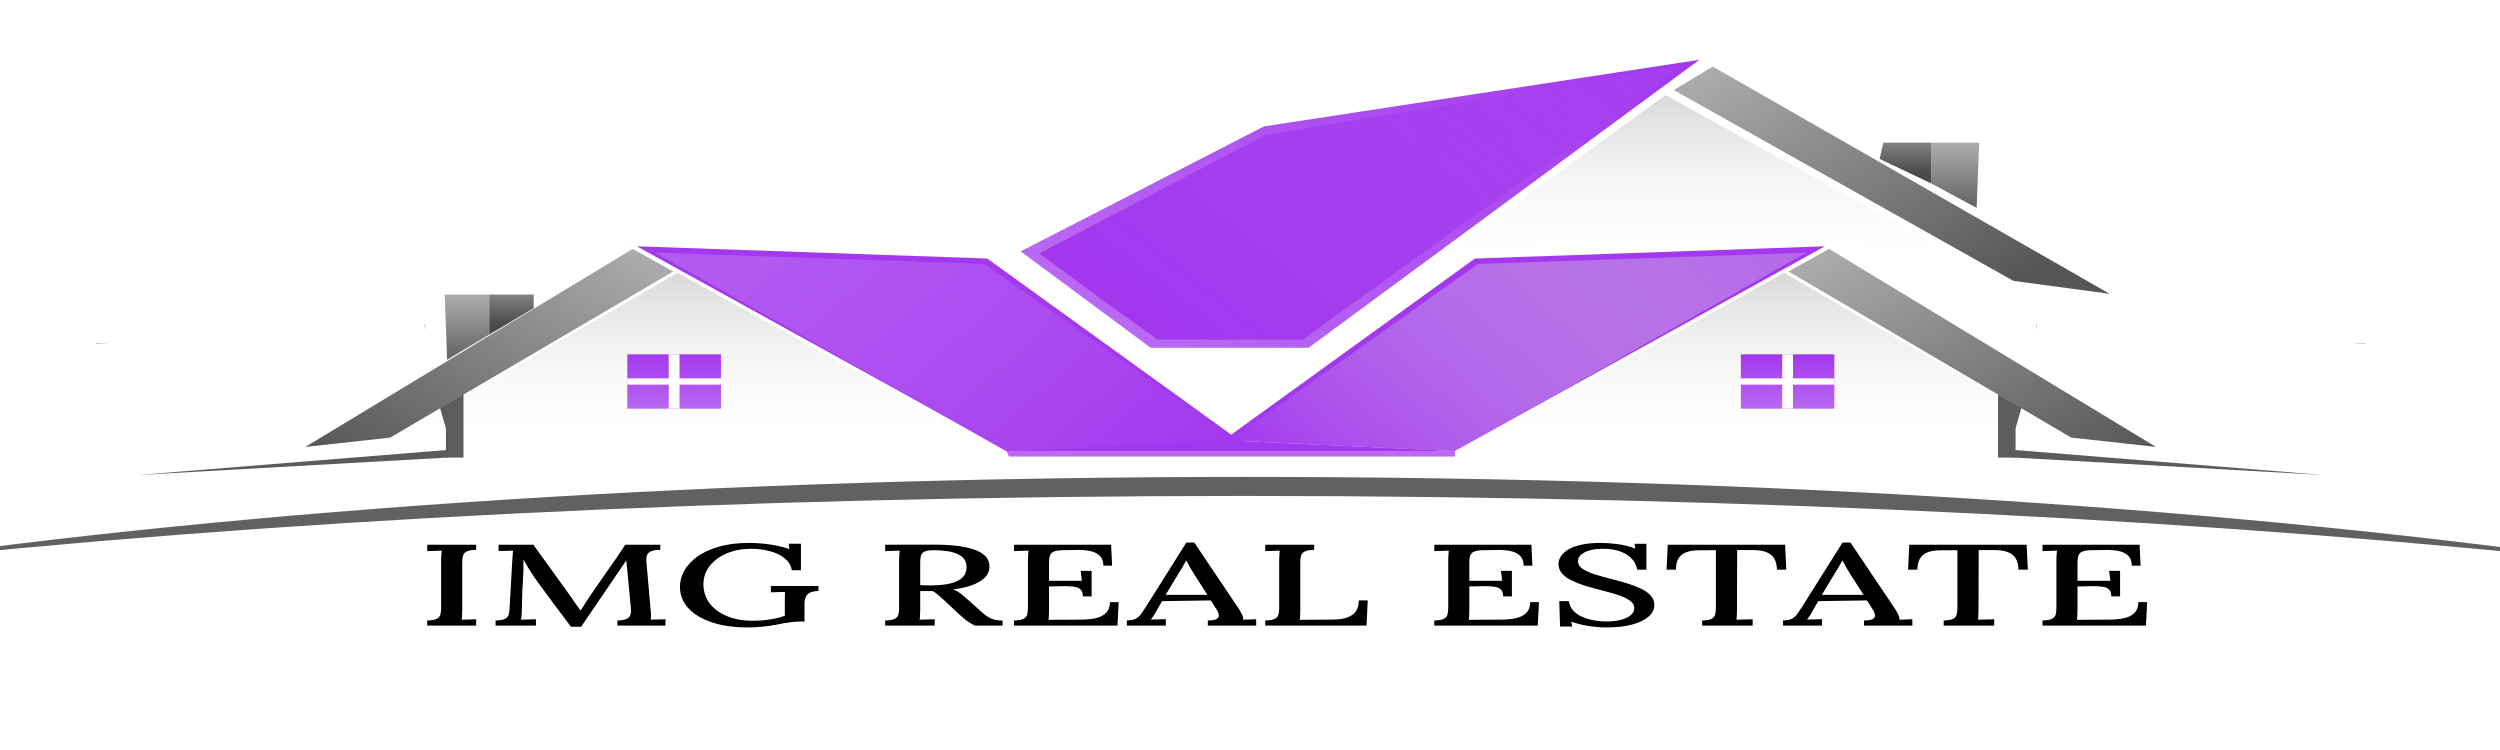
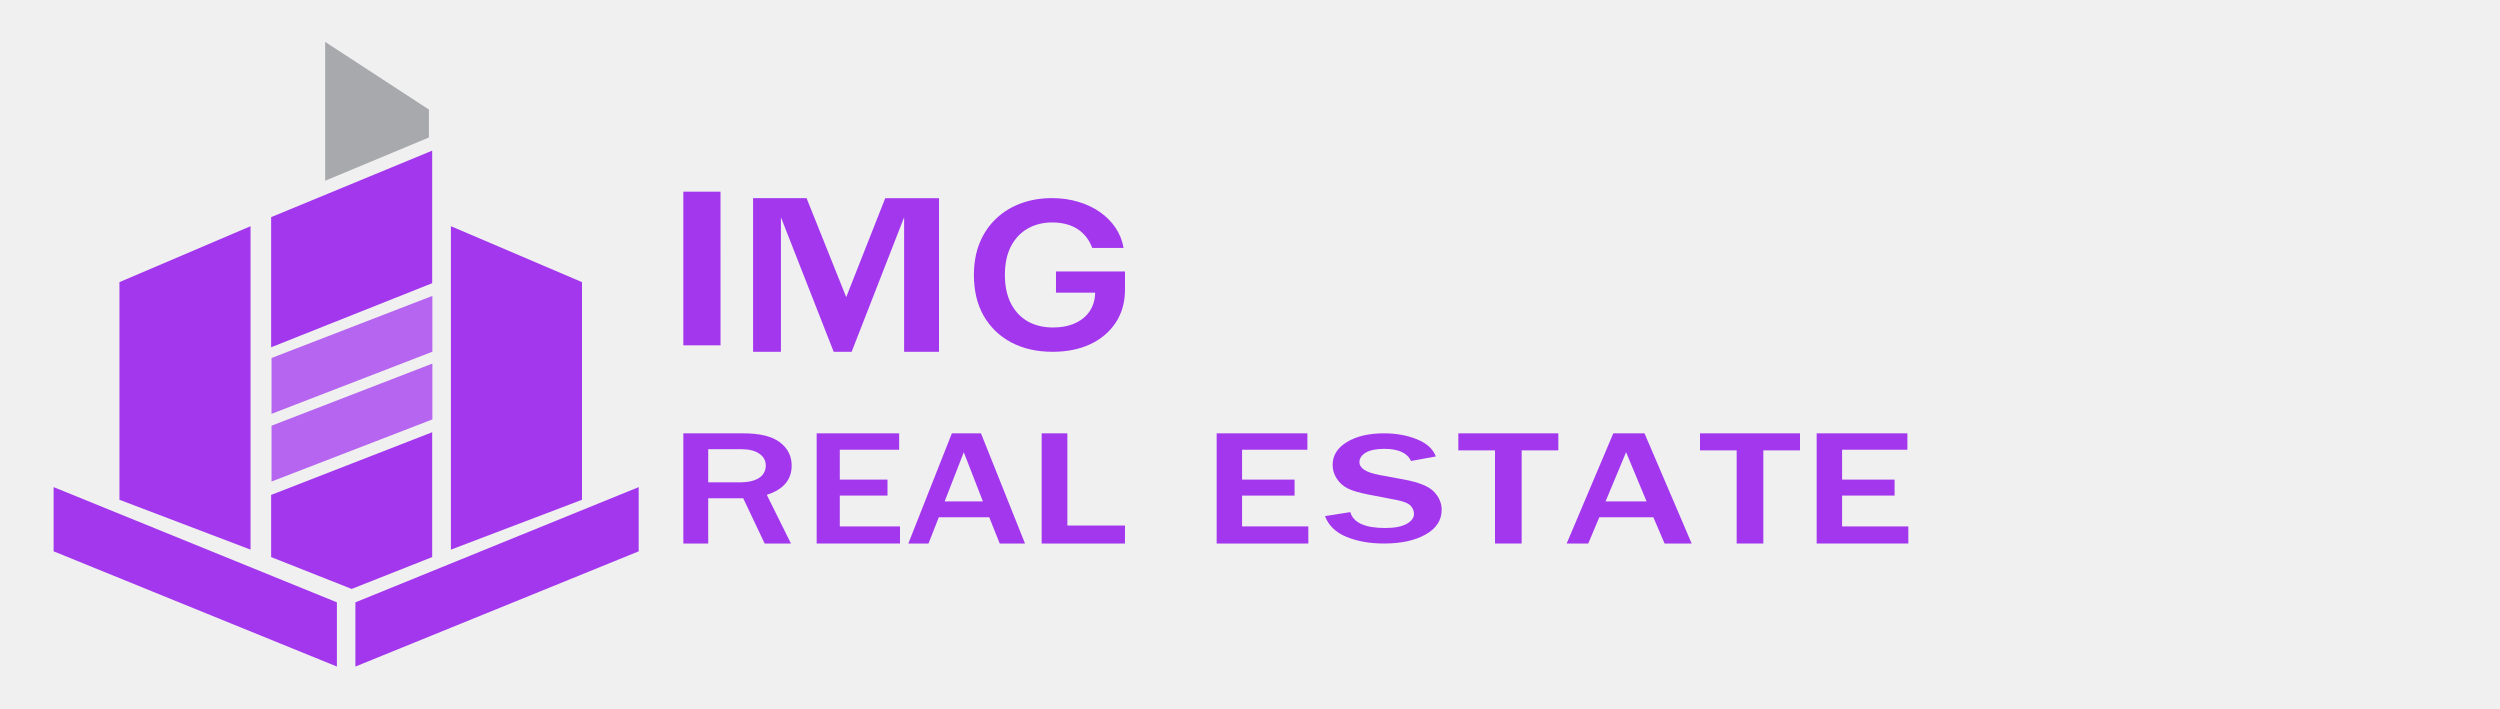
- <svg xmlns="http://www.w3.org/2000/svg" width="300" height="90" viewBox="0 0 300 90" fill="none">
-   <mask id="mask0_103_501" style="mask-type:luminance" maskUnits="userSpaceOnUse" x="0" y="0" width="300" height="90">
-     <path d="M300 0H0V90H300V0Z" fill="white" />
-   </mask>
-   <g mask="url(#mask0_103_501)">
-     <path d="M300 0H0V90H300V0Z" fill="white" />
-     <path d="M76.419 29.555L118.473 31.023L148.68 52.828L120.921 54.133L76.419 29.555Z" fill="#A338EF" />
-     <path d="M78.656 30.319L118.118 31.676L148.509 52.975L120.787 54.176L78.656 30.319Z" fill="url(#paint0_linear_103_501)" />
-     <path d="M81.32 32.736L119.944 54.094L46.629 52.871L81.32 32.736Z" fill="url(#paint1_linear_103_501)" />
-     <path d="M199.859 11.413L238.483 32.772L221.207 29.022H204.775L174.578 29.756L199.859 11.413Z" fill="url(#paint2_linear_103_501)" />
-     <path d="M86.515 42.518H75.279V49.04H86.515V42.518Z" fill="url(#paint3_linear_103_501)" />
-     <path d="M81.544 42.518H80.248V49.04H81.544V42.518Z" fill="white" />
-     <path d="M75.279 45.403V46.155H86.515V45.403H75.279Z" fill="white" />
-     <path d="M75.924 29.867L80.788 32.576L46.826 52.511L36.639 53.632L75.924 29.867Z" fill="url(#paint4_linear_103_501)" />
-     <path d="M200.842 10.801L205.53 7.989L253.156 35.256L241.615 33.706L200.842 10.801Z" fill="url(#paint5_linear_103_501)" />
-     <path d="M52.809 48.959L55.618 47.328V54.91H53.511V51.404L52.809 48.959Z" fill="#5C5C5E" />
-     <path d="M53.369 35.344H58.706V40.154L53.65 43.17L53.369 35.344Z" fill="url(#paint6_linear_103_501)" />
-     <path d="M58.707 35.344H64.044V36.975L58.707 40.154V35.344Z" fill="url(#paint7_linear_103_501)" />
-     <path d="M237.5 17.12H231.742V22.011L237.197 24.946L237.5 17.12Z" fill="url(#paint8_linear_103_501)" />
-     <path d="M231.742 17.12H225.984L225.562 19.076L231.742 22.011V17.12Z" fill="url(#paint9_linear_103_501)" />
-     <path fill-rule="evenodd" clip-rule="evenodd" d="M16.471 57.005L53.751 54.904L53.594 53.999L16.471 57.005ZM51.116 39.684L50.984 38.925L50.934 38.928L51.116 39.684ZM13.391 41.121L11.516 41.231L11.523 41.273L13.391 41.121Z" fill="#5A5B5D" />
-     <path d="M218.987 29.555L176.984 31.023L146.815 52.828L174.539 54.132L218.987 29.555Z" fill="#A338EF" />
-     <path d="M216.753 30.319L177.34 31.676L146.488 53.641L174.674 54.176L216.753 30.319Z" fill="url(#paint10_linear_103_501)" />
-     <path d="M214.092 32.736L175.516 54.094L248.74 52.871L214.092 32.736Z" fill="url(#paint11_linear_103_501)" />
-     <path d="M208.901 42.518H220.123V49.04H208.901V42.518Z" fill="url(#paint12_linear_103_501)" />
-     <path d="M213.865 42.518H215.16V49.04H213.865V42.518Z" fill="white" />
-     <path d="M220.123 45.403V46.155H208.901V45.403H220.123Z" fill="white" />
-     <path d="M219.482 29.867L214.624 32.576L248.545 52.511L258.718 53.632L219.482 29.867Z" fill="url(#paint13_linear_103_501)" />
-     <path d="M242.568 48.958L239.763 47.328V54.91H241.867V51.404L242.568 48.958Z" fill="#5C5C5E" />
-     <path fill-rule="evenodd" clip-rule="evenodd" d="M278.86 57.005L241.625 54.904L241.782 53.999L278.86 57.005ZM244.257 39.688L244.389 38.925L244.439 38.928L244.257 39.688ZM281.936 41.121L283.809 41.231L283.801 41.272L281.936 41.121Z" fill="#5A5B5D" />
-     <path d="M122.473 30.163L151.686 15.163L203.933 7.174L157.023 41.739H138.088L122.473 30.163Z" fill="url(#paint14_linear_103_501)" />
-     <path d="M120.787 54.13H174.579L174.62 54.783H121.068L120.787 54.13Z" fill="#B969F2" />
-     <path d="M121.068 54.13L146.96 52.826L174.58 54.13H174.439H121.068Z" fill="#A238EE" />
-     <path d="M57.139 65.98C56.63 65.99 56.256 66.055 56.017 66.174C55.778 66.285 55.627 66.452 55.563 66.673C55.499 66.886 55.468 67.168 55.468 67.519V73.215C55.468 73.464 55.46 73.69 55.444 73.894C55.444 74.088 55.428 74.245 55.396 74.365C55.667 74.347 55.961 74.338 56.279 74.338C56.614 74.328 56.9 74.319 57.139 74.31V75.072H51.265V74.462C51.791 74.444 52.165 74.379 52.388 74.268C52.626 74.157 52.778 73.991 52.841 73.769C52.905 73.547 52.937 73.265 52.937 72.924V67.159C52.937 66.955 52.945 66.761 52.961 66.576C52.977 66.383 52.992 66.216 53.008 66.077C52.738 66.087 52.443 66.096 52.125 66.105C51.807 66.115 51.52 66.124 51.265 66.133V65.371H57.139V65.98ZM68.518 75.21C67.865 74.342 67.212 73.473 66.56 72.605C65.907 71.737 65.263 70.864 64.626 69.985C64.435 69.727 64.236 69.445 64.029 69.14C63.822 68.836 63.615 68.512 63.408 68.17C63.201 67.829 63.002 67.482 62.811 67.131C62.811 67.371 62.811 67.602 62.811 67.824C62.811 68.046 62.811 68.258 62.811 68.461C62.795 68.747 62.779 69.085 62.763 69.473C62.748 69.852 62.724 70.254 62.692 70.678C62.676 71.103 62.66 71.529 62.644 71.954C62.644 72.369 62.636 72.772 62.62 73.159C62.62 73.381 62.612 73.598 62.596 73.811C62.58 74.023 62.556 74.208 62.525 74.365C62.811 74.347 63.114 74.338 63.432 74.338C63.766 74.328 64.061 74.319 64.315 74.31V75.072H59.468V74.462C59.914 74.453 60.256 74.402 60.495 74.31C60.734 74.217 60.893 74.079 60.973 73.894C61.068 73.709 61.124 73.483 61.14 73.215L61.474 67.228C61.49 67.025 61.506 66.822 61.522 66.618C61.538 66.415 61.554 66.235 61.57 66.077C61.283 66.087 60.981 66.096 60.662 66.105C60.344 66.105 60.065 66.11 59.827 66.119V65.371H64.005L67.945 70.831C68.136 71.081 68.327 71.348 68.518 71.635C68.709 71.912 68.9 72.189 69.091 72.466C69.298 72.734 69.481 72.989 69.64 73.229H69.688C69.863 72.951 70.062 72.647 70.284 72.314C70.507 71.981 70.698 71.686 70.858 71.427C71.542 70.429 72.234 69.431 72.935 68.433C73.651 67.436 74.351 66.415 75.036 65.371H79.238V65.98C78.856 65.98 78.53 66.022 78.259 66.105C78.004 66.179 77.814 66.318 77.686 66.521C77.575 66.725 77.535 67.015 77.567 67.394L78.092 73.367C78.124 73.552 78.132 73.732 78.116 73.907C78.116 74.083 78.108 74.231 78.092 74.351C78.379 74.342 78.681 74.338 78.999 74.338C79.334 74.328 79.62 74.319 79.859 74.31V75.072H74.081V74.462C74.543 74.453 74.893 74.397 75.131 74.296C75.386 74.194 75.553 74.037 75.633 73.824C75.712 73.603 75.736 73.317 75.704 72.965L75.322 68.933C75.306 68.794 75.291 68.632 75.275 68.447C75.259 68.253 75.235 68.055 75.203 67.851C75.187 67.639 75.171 67.436 75.155 67.242C75.108 67.306 75.06 67.376 75.012 67.45C74.964 67.514 74.916 67.588 74.869 67.671L69.735 75.21H68.518ZM89.713 75.293C88.089 75.293 86.665 75.09 85.439 74.684C84.213 74.277 83.266 73.709 82.598 72.979C81.929 72.24 81.595 71.381 81.595 70.402C81.595 69.755 81.762 69.122 82.096 68.503C82.447 67.884 82.964 67.32 83.648 66.812C84.349 66.304 85.216 65.902 86.251 65.607C87.302 65.301 88.519 65.149 89.904 65.149C90.429 65.149 90.978 65.177 91.552 65.232C92.124 65.287 92.682 65.371 93.223 65.482C93.78 65.593 94.281 65.726 94.727 65.883L94.632 65.246H96.112V68.433H95.014C94.934 67.879 94.663 67.412 94.202 67.034C93.756 66.646 93.175 66.355 92.459 66.161C91.758 65.957 90.978 65.856 90.119 65.856C89.275 65.856 88.503 65.966 87.803 66.188C87.118 66.401 86.522 66.701 86.012 67.089C85.503 67.468 85.105 67.916 84.818 68.433C84.548 68.951 84.412 69.505 84.412 70.096C84.412 70.947 84.651 71.704 85.129 72.369C85.622 73.025 86.315 73.543 87.206 73.921C88.097 74.3 89.14 74.49 90.334 74.49C90.716 74.49 91.13 74.471 91.575 74.434C92.037 74.388 92.491 74.324 92.936 74.241C93.398 74.148 93.812 74.032 94.178 73.894V72.341C94.178 72.111 94.178 71.885 94.178 71.663C94.194 71.432 94.202 71.219 94.202 71.025C93.947 71.034 93.661 71.043 93.342 71.053C93.024 71.062 92.745 71.071 92.507 71.081V70.318H98.213V70.928C97.831 70.928 97.521 70.979 97.282 71.081C97.059 71.182 96.892 71.312 96.78 71.468C96.685 71.616 96.621 71.778 96.589 71.954C96.558 72.12 96.542 72.277 96.542 72.425V74.587H95.921C95.587 74.587 95.197 74.619 94.751 74.684C94.305 74.739 93.804 74.827 93.247 74.947C92.753 75.049 92.188 75.132 91.552 75.197C90.915 75.261 90.302 75.293 89.713 75.293ZM106.223 75.072V74.462C106.748 74.444 107.122 74.379 107.345 74.268C107.584 74.157 107.735 73.991 107.799 73.769C107.863 73.547 107.894 73.265 107.894 72.924V67.159C107.894 66.955 107.902 66.761 107.918 66.576C107.934 66.383 107.95 66.216 107.966 66.077C107.696 66.087 107.401 66.096 107.083 66.105C106.764 66.115 106.478 66.124 106.223 66.133V65.371C107.194 65.362 108.173 65.357 109.16 65.357C110.147 65.348 111.142 65.348 112.144 65.357C113.641 65.357 114.874 65.459 115.845 65.662C116.816 65.856 117.541 66.147 118.018 66.535C118.512 66.923 118.75 67.412 118.734 68.004C118.75 68.374 118.623 68.743 118.352 69.112C118.082 69.473 117.628 69.796 116.991 70.083C116.355 70.369 115.479 70.586 114.365 70.734C114.683 70.845 114.97 70.997 115.225 71.192C115.479 71.385 115.742 71.603 116.012 71.843L117.469 73.145C117.771 73.423 118.05 73.658 118.305 73.852C118.559 74.046 118.846 74.199 119.164 74.31C119.483 74.411 119.865 74.462 120.31 74.462V75.072H116.991C116.578 74.869 116.219 74.651 115.917 74.421C115.63 74.18 115.32 73.912 114.986 73.617L113.338 72.064C113.131 71.88 112.909 71.681 112.67 71.468C112.447 71.256 112.2 71.076 111.93 70.928C111.675 70.928 111.42 70.928 111.166 70.928C110.927 70.928 110.68 70.928 110.425 70.928V73.215C110.425 73.464 110.417 73.69 110.402 73.894C110.402 74.088 110.386 74.245 110.354 74.365C110.545 74.356 110.744 74.351 110.951 74.351C111.174 74.342 111.388 74.333 111.595 74.324C111.818 74.314 112.009 74.31 112.168 74.31V75.072H106.223ZM111.81 70.249C112.686 70.24 113.434 70.161 114.055 70.013C114.675 69.856 115.153 69.621 115.487 69.307C115.821 68.983 115.989 68.567 115.989 68.059C115.989 67.68 115.893 67.362 115.702 67.103C115.511 66.844 115.24 66.636 114.89 66.48C114.54 66.313 114.118 66.198 113.625 66.133C113.147 66.059 112.63 66.022 112.073 66.022C111.564 66.022 111.189 66.077 110.951 66.188C110.728 66.299 110.585 66.461 110.521 66.673C110.457 66.886 110.425 67.159 110.425 67.491V70.207C110.664 70.216 110.887 70.23 111.094 70.249C111.317 70.258 111.556 70.258 111.81 70.249ZM129.943 71.565C129.943 71.168 129.84 70.882 129.633 70.706C129.442 70.531 129.148 70.425 128.75 70.388C128.352 70.341 127.858 70.327 127.269 70.346L125.884 70.374V73.256C125.884 73.506 125.876 73.728 125.861 73.921C125.861 74.106 125.845 74.259 125.813 74.379L129.92 74.351C130.54 74.342 131.097 74.277 131.591 74.157C132.084 74.028 132.474 73.811 132.761 73.506C133.047 73.201 133.191 72.785 133.191 72.258H134.241L134.098 75.072H121.682V74.462C122.207 74.444 122.582 74.379 122.804 74.268C123.043 74.157 123.194 73.991 123.258 73.769C123.322 73.547 123.354 73.265 123.354 72.924V67.159C123.354 66.955 123.361 66.761 123.377 66.576C123.393 66.383 123.409 66.216 123.425 66.077C123.155 66.087 122.86 66.096 122.542 66.105C122.223 66.115 121.937 66.124 121.682 66.133V65.371H133.334L133.453 67.879H132.403C132.403 67.353 132.251 66.951 131.949 66.673C131.663 66.396 131.281 66.211 130.803 66.119C130.341 66.027 129.84 65.985 129.299 65.994L127.627 66.022C127.134 66.022 126.76 66.073 126.505 66.174C126.251 66.267 126.083 66.424 126.004 66.646C125.924 66.858 125.884 67.149 125.884 67.519V69.695H129.824L129.681 68.503H130.994V71.565H129.943ZM135.221 75.072V74.448C135.699 74.448 136.065 74.374 136.32 74.227C136.574 74.079 136.789 73.88 136.964 73.63C137.139 73.372 137.33 73.085 137.537 72.772L142.36 65.107H143.315L148.544 72.882C148.672 73.058 148.815 73.298 148.974 73.603C149.133 73.899 149.205 74.152 149.189 74.365C149.46 74.347 149.722 74.338 149.977 74.338C150.247 74.328 150.502 74.319 150.741 74.31V75.072H144.939V74.462C145.496 74.453 145.862 74.383 146.037 74.254C146.228 74.116 146.3 73.949 146.252 73.755C146.22 73.561 146.141 73.367 146.013 73.173L145.297 72.051L139.447 72.134L138.755 73.34C138.659 73.524 138.556 73.7 138.445 73.866C138.333 74.032 138.222 74.194 138.11 74.351C138.397 74.333 138.699 74.324 139.018 74.324C139.352 74.314 139.646 74.305 139.901 74.296V75.072H135.221ZM139.877 71.385H144.891L143.387 69.043C143.196 68.739 143.013 68.438 142.838 68.142C142.663 67.838 142.504 67.546 142.36 67.269H142.336C142.209 67.501 142.066 67.754 141.907 68.032C141.747 68.308 141.564 68.609 141.357 68.933L139.877 71.385ZM151.831 75.072V74.462C152.356 74.444 152.73 74.379 152.953 74.268C153.192 74.157 153.343 73.991 153.407 73.769C153.47 73.547 153.502 73.265 153.502 72.924V67.159C153.502 66.955 153.51 66.761 153.526 66.576C153.542 66.383 153.558 66.216 153.574 66.077C153.303 66.087 153.009 66.096 152.69 66.105C152.372 66.115 152.085 66.124 151.831 66.133V65.371H157.704V65.98C157.195 65.99 156.821 66.055 156.582 66.174C156.343 66.285 156.192 66.452 156.129 66.673C156.065 66.886 156.033 67.168 156.033 67.519V73.256C156.033 73.506 156.025 73.728 156.009 73.921C156.009 74.106 155.993 74.259 155.961 74.379L159.997 74.351C160.983 74.342 161.74 74.157 162.265 73.796C162.79 73.427 163.053 72.845 163.053 72.051H164.127L163.984 75.072H151.831ZM180.378 71.565C180.378 71.168 180.274 70.882 180.067 70.706C179.876 70.531 179.582 70.425 179.184 70.388C178.786 70.341 178.292 70.327 177.704 70.346L176.319 70.374V73.256C176.319 73.506 176.311 73.728 176.295 73.921C176.295 74.106 176.279 74.259 176.247 74.379L180.354 74.351C180.975 74.342 181.532 74.277 182.025 74.157C182.519 74.028 182.909 73.811 183.195 73.506C183.482 73.201 183.625 72.785 183.625 72.258H184.675L184.532 75.072H172.116V74.462C172.642 74.444 173.016 74.379 173.239 74.268C173.477 74.157 173.629 73.991 173.692 73.769C173.756 73.547 173.788 73.265 173.788 72.924V67.159C173.788 66.955 173.796 66.761 173.812 66.576C173.828 66.383 173.843 66.216 173.859 66.077C173.589 66.087 173.294 66.096 172.976 66.105C172.658 66.115 172.371 66.124 172.116 66.133V65.371H183.768L183.887 67.879H182.837C182.837 67.353 182.686 66.951 182.383 66.673C182.097 66.396 181.715 66.211 181.237 66.119C180.776 66.027 180.274 65.985 179.733 65.994L178.062 66.022C177.568 66.022 177.194 66.073 176.939 66.174C176.685 66.267 176.518 66.424 176.438 66.646C176.358 66.858 176.319 67.149 176.319 67.519V69.695H180.258L180.115 68.503H181.428V71.565H180.378ZM196.471 68.364C196.392 67.893 196.185 67.468 195.851 67.089C195.516 66.711 195.055 66.41 194.466 66.188C193.877 65.957 193.145 65.846 192.269 65.856C191.378 65.856 190.67 65.999 190.144 66.285C189.619 66.572 189.356 66.918 189.356 67.325C189.356 67.685 189.531 67.99 189.882 68.24C190.232 68.48 190.701 68.697 191.29 68.891C191.895 69.085 192.572 69.279 193.32 69.473C193.925 69.621 194.537 69.787 195.158 69.972C195.779 70.157 196.344 70.369 196.854 70.609C197.363 70.84 197.769 71.122 198.071 71.454C198.374 71.778 198.525 72.162 198.525 72.605C198.525 73.122 198.294 73.584 197.832 73.991C197.371 74.397 196.71 74.716 195.851 74.947C195.007 75.178 193.98 75.293 192.771 75.293C192.086 75.293 191.362 75.234 190.598 75.114C189.85 74.993 189.165 74.822 188.545 74.6L188.664 75.183H187.207L187.112 72.134H188.258C188.385 72.938 188.879 73.547 189.738 73.963C190.614 74.369 191.656 74.573 192.866 74.573C193.471 74.573 194.02 74.508 194.514 74.379C195.007 74.249 195.397 74.065 195.684 73.824C195.97 73.584 196.113 73.303 196.113 72.979C196.113 72.6 195.914 72.282 195.516 72.023C195.134 71.764 194.641 71.543 194.036 71.358C193.447 71.173 192.826 70.997 192.174 70.831C191.521 70.665 190.884 70.489 190.264 70.305C189.659 70.12 189.11 69.907 188.616 69.667C188.123 69.426 187.733 69.145 187.446 68.822C187.16 68.489 187.016 68.101 187.016 67.657C187.016 67.399 187.096 67.126 187.255 66.84C187.414 66.553 187.685 66.281 188.067 66.022C188.449 65.763 188.966 65.555 189.619 65.398C190.287 65.232 191.123 65.149 192.126 65.149C192.731 65.149 193.407 65.2 194.155 65.301C194.92 65.403 195.612 65.583 196.233 65.842L196.137 65.26H197.57V68.364H196.471ZM213.236 68.364C213.22 67.838 213.117 67.399 212.926 67.048C212.735 66.697 212.417 66.433 211.971 66.258C211.541 66.082 210.944 65.999 210.18 66.008H208.461L208.437 73.215C208.437 73.464 208.429 73.69 208.413 73.894C208.413 74.088 208.397 74.245 208.365 74.365C208.668 74.347 208.994 74.338 209.344 74.338C209.711 74.328 210.037 74.319 210.323 74.31V75.072H204.259V74.462C204.784 74.444 205.158 74.379 205.381 74.268C205.604 74.157 205.747 73.991 205.811 73.769C205.874 73.538 205.906 73.256 205.906 72.924V66.022L203.901 66.036C202.93 66.036 202.221 66.225 201.776 66.604C201.33 66.983 201.107 67.57 201.107 68.364H199.985L200.128 65.371H214.215L214.358 68.364H213.236ZM213.962 75.072V74.448C214.44 74.448 214.806 74.374 215.06 74.227C215.315 74.079 215.53 73.88 215.705 73.63C215.88 73.372 216.071 73.085 216.278 72.772L221.101 65.107H222.056L227.285 72.882C227.412 73.058 227.556 73.298 227.715 73.603C227.874 73.899 227.946 74.152 227.93 74.365C228.2 74.347 228.463 74.338 228.718 74.338C228.988 74.328 229.243 74.319 229.482 74.31V75.072H223.68V74.462C224.237 74.453 224.603 74.383 224.778 74.254C224.969 74.116 225.041 73.949 224.993 73.755C224.961 73.561 224.882 73.367 224.754 73.173L224.038 72.051L218.188 72.134L217.496 73.34C217.4 73.524 217.297 73.7 217.185 73.866C217.074 74.032 216.963 74.194 216.851 74.351C217.138 74.333 217.44 74.324 217.758 74.324C218.093 74.314 218.387 74.305 218.642 74.296V75.072H213.962ZM218.618 71.385H223.632L222.128 69.043C221.937 68.739 221.754 68.438 221.579 68.142C221.404 67.838 221.244 67.546 221.101 67.269H221.077C220.95 67.501 220.807 67.754 220.647 68.032C220.488 68.308 220.305 68.609 220.098 68.933L218.618 71.385ZM242.219 68.364C242.203 67.838 242.1 67.399 241.909 67.048C241.718 66.697 241.399 66.433 240.954 66.258C240.524 66.082 239.927 65.999 239.163 66.008H237.444L237.42 73.215C237.42 73.464 237.412 73.69 237.396 73.894C237.396 74.088 237.38 74.245 237.348 74.365C237.651 74.347 237.977 74.338 238.327 74.338C238.693 74.328 239.02 74.319 239.306 74.31V75.072H233.242V74.462C233.767 74.444 234.141 74.379 234.364 74.268C234.587 74.157 234.73 73.991 234.793 73.769C234.857 73.538 234.889 73.256 234.889 72.924V66.022L232.883 66.036C231.912 66.036 231.204 66.225 230.758 66.604C230.313 66.983 230.09 67.57 230.09 68.364H228.968L229.111 65.371H243.198L243.341 68.364H242.219ZM253.359 71.565C253.359 71.168 253.256 70.882 253.049 70.706C252.858 70.531 252.563 70.425 252.165 70.388C251.767 70.341 251.274 70.327 250.685 70.346L249.3 70.374V73.256C249.3 73.506 249.292 73.728 249.276 73.921C249.276 74.106 249.26 74.259 249.229 74.379L253.335 74.351C253.956 74.342 254.513 74.277 255.007 74.157C255.5 74.028 255.89 73.811 256.177 73.506C256.463 73.201 256.606 72.785 256.606 72.258H257.657L257.514 75.072H245.098V74.462C245.623 74.444 245.997 74.379 246.22 74.268C246.459 74.157 246.61 73.991 246.674 73.769C246.738 73.547 246.769 73.265 246.769 72.924V67.159C246.769 66.955 246.777 66.761 246.793 66.576C246.809 66.383 246.825 66.216 246.841 66.077C246.57 66.087 246.276 66.096 245.958 66.105C245.639 66.115 245.353 66.124 245.098 66.133V65.371H256.75L256.869 67.879H255.819C255.819 67.353 255.667 66.951 255.365 66.673C255.078 66.396 254.696 66.211 254.219 66.119C253.757 66.027 253.256 65.985 252.715 65.994L251.043 66.022C250.55 66.022 250.176 66.073 249.921 66.174C249.666 66.267 249.499 66.424 249.42 66.646C249.34 66.858 249.3 67.149 249.3 67.519V69.695H253.24L253.097 68.503H254.41V71.565H253.359Z" fill="black" />
-     <path d="M124.719 30.408L151.825 16.223L201.825 7.908L156.32 40.761H138.904L131.882 35.707L124.719 30.408Z" fill="url(#paint15_linear_103_501)" />
-     <path fill-rule="evenodd" clip-rule="evenodd" d="M-15.17 67.55C31.471 62.483 88.196 59.511 149.379 59.511C211.075 59.511 268.239 62.533 315.1 67.678C270.292 61.155 212.547 57.228 149.524 57.228C86.913 57.228 29.512 61.104 -15.17 67.55Z" fill="#616163" />
-   </g>
-   <defs>
-     <linearGradient id="paint0_linear_103_501" x1="81.609" y1="27.782" x2="122.468" y2="75.345" gradientUnits="userSpaceOnUse">
-       <stop stop-color="#B969F2" stop-opacity="0.75" />
-       <stop offset="1" stop-color="#A238EE" />
-     </linearGradient>
-     <linearGradient id="paint1_linear_103_501" x1="83.286" y1="32.736" x2="83.286" y2="54.094" gradientUnits="userSpaceOnUse">
-       <stop stop-color="#D9D9D9" />
-       <stop offset="1" stop-color="white" stop-opacity="0" />
-     </linearGradient>
-     <linearGradient id="paint2_linear_103_501" x1="201.825" y1="11.413" x2="201.825" y2="32.772" gradientUnits="userSpaceOnUse">
-       <stop stop-color="#D9D9D9" />
-       <stop offset="1" stop-color="white" stop-opacity="0" />
-     </linearGradient>
-     <linearGradient id="paint3_linear_103_501" x1="80.897" y1="42.518" x2="80.897" y2="49.04" gradientUnits="userSpaceOnUse">
-       <stop stop-color="#A339EE" />
-       <stop offset="1" stop-color="#A238EE" stop-opacity="0.76" />
-     </linearGradient>
-     <linearGradient id="paint4_linear_103_501" x1="78.356" y1="31.222" x2="58.954" y2="66.06" gradientUnits="userSpaceOnUse">
-       <stop stop-color="#AAABAD" />
-       <stop offset="1" stop-color="#565658" />
-     </linearGradient>
-     <linearGradient id="paint5_linear_103_501" x1="203.186" y1="9.395" x2="224.075" y2="44.225" gradientUnits="userSpaceOnUse">
-       <stop stop-color="#AAABAD" />
-       <stop offset="1" stop-color="#565658" />
-     </linearGradient>
-     <linearGradient id="paint6_linear_103_501" x1="56.038" y1="35.344" x2="56.038" y2="43.17" gradientUnits="userSpaceOnUse">
-       <stop stop-color="#ADAEB0" />
-       <stop offset="1" stop-color="#626264" />
-     </linearGradient>
-     <linearGradient id="paint7_linear_103_501" x1="61.376" y1="35.344" x2="61.376" y2="38.922" gradientUnits="userSpaceOnUse">
-       <stop stop-color="#818284" />
-       <stop offset="1" stop-color="#4A4A4A" />
-     </linearGradient>
-     <linearGradient id="paint8_linear_103_501" x1="234.621" y1="17.12" x2="234.621" y2="24.946" gradientUnits="userSpaceOnUse">
-       <stop stop-color="#ADAEB0" />
-       <stop offset="1" stop-color="#626264" />
-     </linearGradient>
-     <linearGradient id="paint9_linear_103_501" x1="228.863" y1="17.12" x2="228.863" y2="20.697" gradientUnits="userSpaceOnUse">
-       <stop stop-color="#818284" />
-       <stop offset="1" stop-color="#4A4A4A" />
-     </linearGradient>
-     <linearGradient id="paint10_linear_103_501" x1="213.804" y1="27.782" x2="172.937" y2="75.296" gradientUnits="userSpaceOnUse">
-       <stop stop-color="#B468EA" />
-       <stop offset="1" stop-color="#D9D9D9" stop-opacity="0" />
-     </linearGradient>
-     <linearGradient id="paint11_linear_103_501" x1="212.128" y1="32.736" x2="212.128" y2="54.094" gradientUnits="userSpaceOnUse">
-       <stop stop-color="#D9D9D9" />
-       <stop offset="1" stop-color="white" stop-opacity="0" />
-     </linearGradient>
-     <linearGradient id="paint12_linear_103_501" x1="214.512" y1="42.518" x2="214.512" y2="49.04" gradientUnits="userSpaceOnUse">
-       <stop stop-color="#A338EF" />
-       <stop offset="1" stop-color="#A338EF" stop-opacity="0.75" />
-     </linearGradient>
-     <linearGradient id="paint13_linear_103_501" x1="217.053" y1="31.222" x2="236.467" y2="66.039" gradientUnits="userSpaceOnUse">
-       <stop stop-color="#AAABAD" />
-       <stop offset="1" stop-color="#565658" />
-     </linearGradient>
-     <linearGradient id="paint14_linear_103_501" x1="203.091" y1="7.174" x2="168.825" y2="61.237" gradientUnits="userSpaceOnUse">
-       <stop stop-color="#A237EE" />
-       <stop offset="0" stop-color="#A237EE" />
-       <stop offset="0.992" stop-color="#A237EE" stop-opacity="0.75" />
-     </linearGradient>
-     <linearGradient id="paint15_linear_103_501" x1="200.842" y1="7.989" x2="160.918" y2="58.248" gradientUnits="userSpaceOnUse">
-       <stop stop-color="#A742EF" stop-opacity="0.73" />
-       <stop offset="1" stop-color="#A237EE" />
-     </linearGradient>
-   </defs>
+ <svg xmlns="http://www.w3.org/2000/svg" width="300" height="85" viewBox="0 0 300 85" fill="none">
+   <path d="M30.064 65.955L14.334 59.971V33.855L30.064 27.145V65.955Z" fill="#A237EE" />
+   <path d="M54.11 65.955L69.841 59.971V33.855L54.11 27.145V65.955Z" fill="#A237EE" />
+   <path d="M51.863 51.869V66.849L42.2 70.671L32.536 66.849V59.389L51.863 51.869Z" fill="#A237EE" />
+   <path d="M32.536 41.673V26.057L51.863 18.077V33.984L32.536 41.673Z" fill="#A237EE" />
+   <path d="M51.885 42.207L32.584 49.66V42.961L51.885 35.507V42.207Z" fill="#A237EE" fill-opacity="0.75" />
+   <path d="M51.885 50.33L32.584 57.783V51.084L51.885 43.631V50.33Z" fill="#A237EE" fill-opacity="0.75" />
+   <path d="M51.47 16.497L39.018 21.69V5.025L51.47 13.148V16.497Z" fill="#A7A9AC" />
+   <path d="M40.427 79.985L6.434 66.158V58.453L40.427 72.28V79.985Z" fill="#A237EE" />
+   <path d="M42.649 79.985L76.642 66.158V58.453L42.649 72.28V79.985Z" fill="#A237EE" />
+   <path d="M112.68 42.216H108.495V26.072L102.196 42.216H100.044L93.711 26.072V42.216H90.369V23.775H96.786L101.546 35.656L106.229 23.781H112.684L112.68 42.216Z" fill="#A237EE" />
+   <path d="M86.464 41.441H82V25.85V23H86.461V25.85L86.464 41.441Z" fill="#A237EE" />
+   <path d="M94.914 65.222H91.759L89.185 59.788H84.985V65.222H82V52H89.187C91.185 52 92.654 52.36 93.593 53.08C94.532 53.8 95.001 54.732 95 55.875C95 57.572 94.005 58.741 92.015 59.381L94.914 65.222ZM84.986 57.882H88.7C89.777 57.882 90.578 57.701 91.104 57.34C91.351 57.183 91.554 56.963 91.692 56.701C91.831 56.44 91.9 56.145 91.892 55.848C91.892 55.266 91.634 54.797 91.116 54.439C90.598 54.082 89.874 53.902 88.944 53.901H84.986V57.882Z" fill="#A237EE" />
+   <path d="M108 65.222H98V52H107.898V53.967H100.774V57.552H106.5V59.469H100.774V63.17H108V65.222Z" fill="#A237EE" />
+   <path d="M123 65.222H119.967L118.71 62.074H112.655L111.422 65.222H109L114.224 52H117.718L123 65.222ZM117.948 60.168L115.654 54.269L113.359 60.168H117.948Z" fill="#A237EE" />
+   <path d="M134.996 65.222H125V52H128.084V63.062H135L134.996 65.222Z" fill="#A237EE" />
+   <path d="M157 65.222H146V52H156.888V53.967H149.049V57.552H155.35V59.469H149.049V63.17H156.999L157 65.222Z" fill="#A237EE" />
+   <path d="M159 61.932L162.036 61.453C162.4 62.725 163.796 63.361 166.226 63.36C167.336 63.36 168.189 63.197 168.785 62.872C169.382 62.546 169.68 62.142 169.68 61.66C169.675 61.295 169.53 60.946 169.275 60.687C169.004 60.389 168.424 60.156 167.535 59.987L164.219 59.348C163.085 59.128 162.247 58.879 161.706 58.602C161.174 58.333 160.725 57.926 160.404 57.423C160.086 56.941 159.915 56.376 159.915 55.797C159.915 54.65 160.491 53.73 161.642 53.038C162.793 52.346 164.266 52 166.061 52C167.552 52 168.883 52.241 170.055 52.724C171.227 53.206 171.974 53.889 172.297 54.773L169.326 55.317C168.868 54.346 167.801 53.861 166.124 53.861C165.151 53.861 164.41 54.011 163.901 54.312C163.392 54.613 163.135 54.995 163.132 55.458C163.132 56.191 163.936 56.705 165.545 56.999L168.491 57.544C170.277 57.877 171.475 58.367 172.085 59.015C172.695 59.663 173 60.379 173 61.163C173 62.422 172.359 63.413 171.076 64.137C169.793 64.861 168.131 65.223 166.091 65.222C164.372 65.222 162.867 64.956 161.576 64.424C160.286 63.892 159.427 63.061 159 61.932Z" fill="#A237EE" />
+   <path d="M182.6 65.222H179.401V54.044H175V52H187V54.044H182.6V65.222Z" fill="#A237EE" />
+   <path d="M203 65.222H199.751L198.403 62.074H191.913L190.591 65.222H188L193.597 52H197.341L203 65.222ZM197.588 60.168L195.129 54.267L192.671 60.166L197.588 60.168Z" fill="#A237EE" />
+   <path d="M211.6 65.222H208.4V54.044H204V52H216V54.044H211.6V65.222Z" fill="#A237EE" />
+   <path d="M229 65.222H218V52H228.888V53.967H221.051V57.552H227.351V59.469H221.051V63.17H229V65.222Z" fill="#A237EE" />
+   <path d="M131.063 29.753C130.897 29.279 130.668 28.856 130.375 28.482C130.089 28.102 129.743 27.777 129.339 27.509C128.94 27.24 128.481 27.038 127.962 26.904C127.445 26.764 126.88 26.694 126.268 26.694C125.172 26.694 124.195 26.936 123.337 27.421C122.481 27.906 121.806 28.619 121.314 29.56C120.83 30.495 120.587 31.634 120.587 32.978C120.587 34.334 120.83 35.482 121.314 36.423C121.799 37.363 122.474 38.079 123.337 38.57C124.202 39.055 125.205 39.298 126.349 39.298C127.385 39.298 128.282 39.122 129.039 38.772C129.803 38.421 130.392 37.924 130.803 37.282C131.216 36.633 131.421 35.873 131.421 35.003L132.26 35.117H126.717V32.575H135V34.731C135 36.268 134.628 37.597 133.884 38.719C133.14 39.841 132.116 40.706 130.813 41.314C129.512 41.915 128.015 42.216 126.328 42.216C124.448 42.216 122.796 41.845 121.374 41.103C119.959 40.355 118.852 39.295 118.054 37.921C117.263 36.542 116.869 34.906 116.869 33.013C116.869 31.564 117.102 30.27 117.566 29.13C118.039 27.991 118.696 27.024 119.54 26.229C120.383 25.428 121.374 24.821 122.51 24.406C123.647 23.985 124.883 23.775 126.219 23.775C127.349 23.775 128.402 23.921 129.378 24.213C130.356 24.499 131.222 24.908 131.981 25.44C132.744 25.972 133.373 26.603 133.864 27.333C134.356 28.064 134.678 28.87 134.831 29.753H131.063Z" fill="#A237EE" />
</svg>
